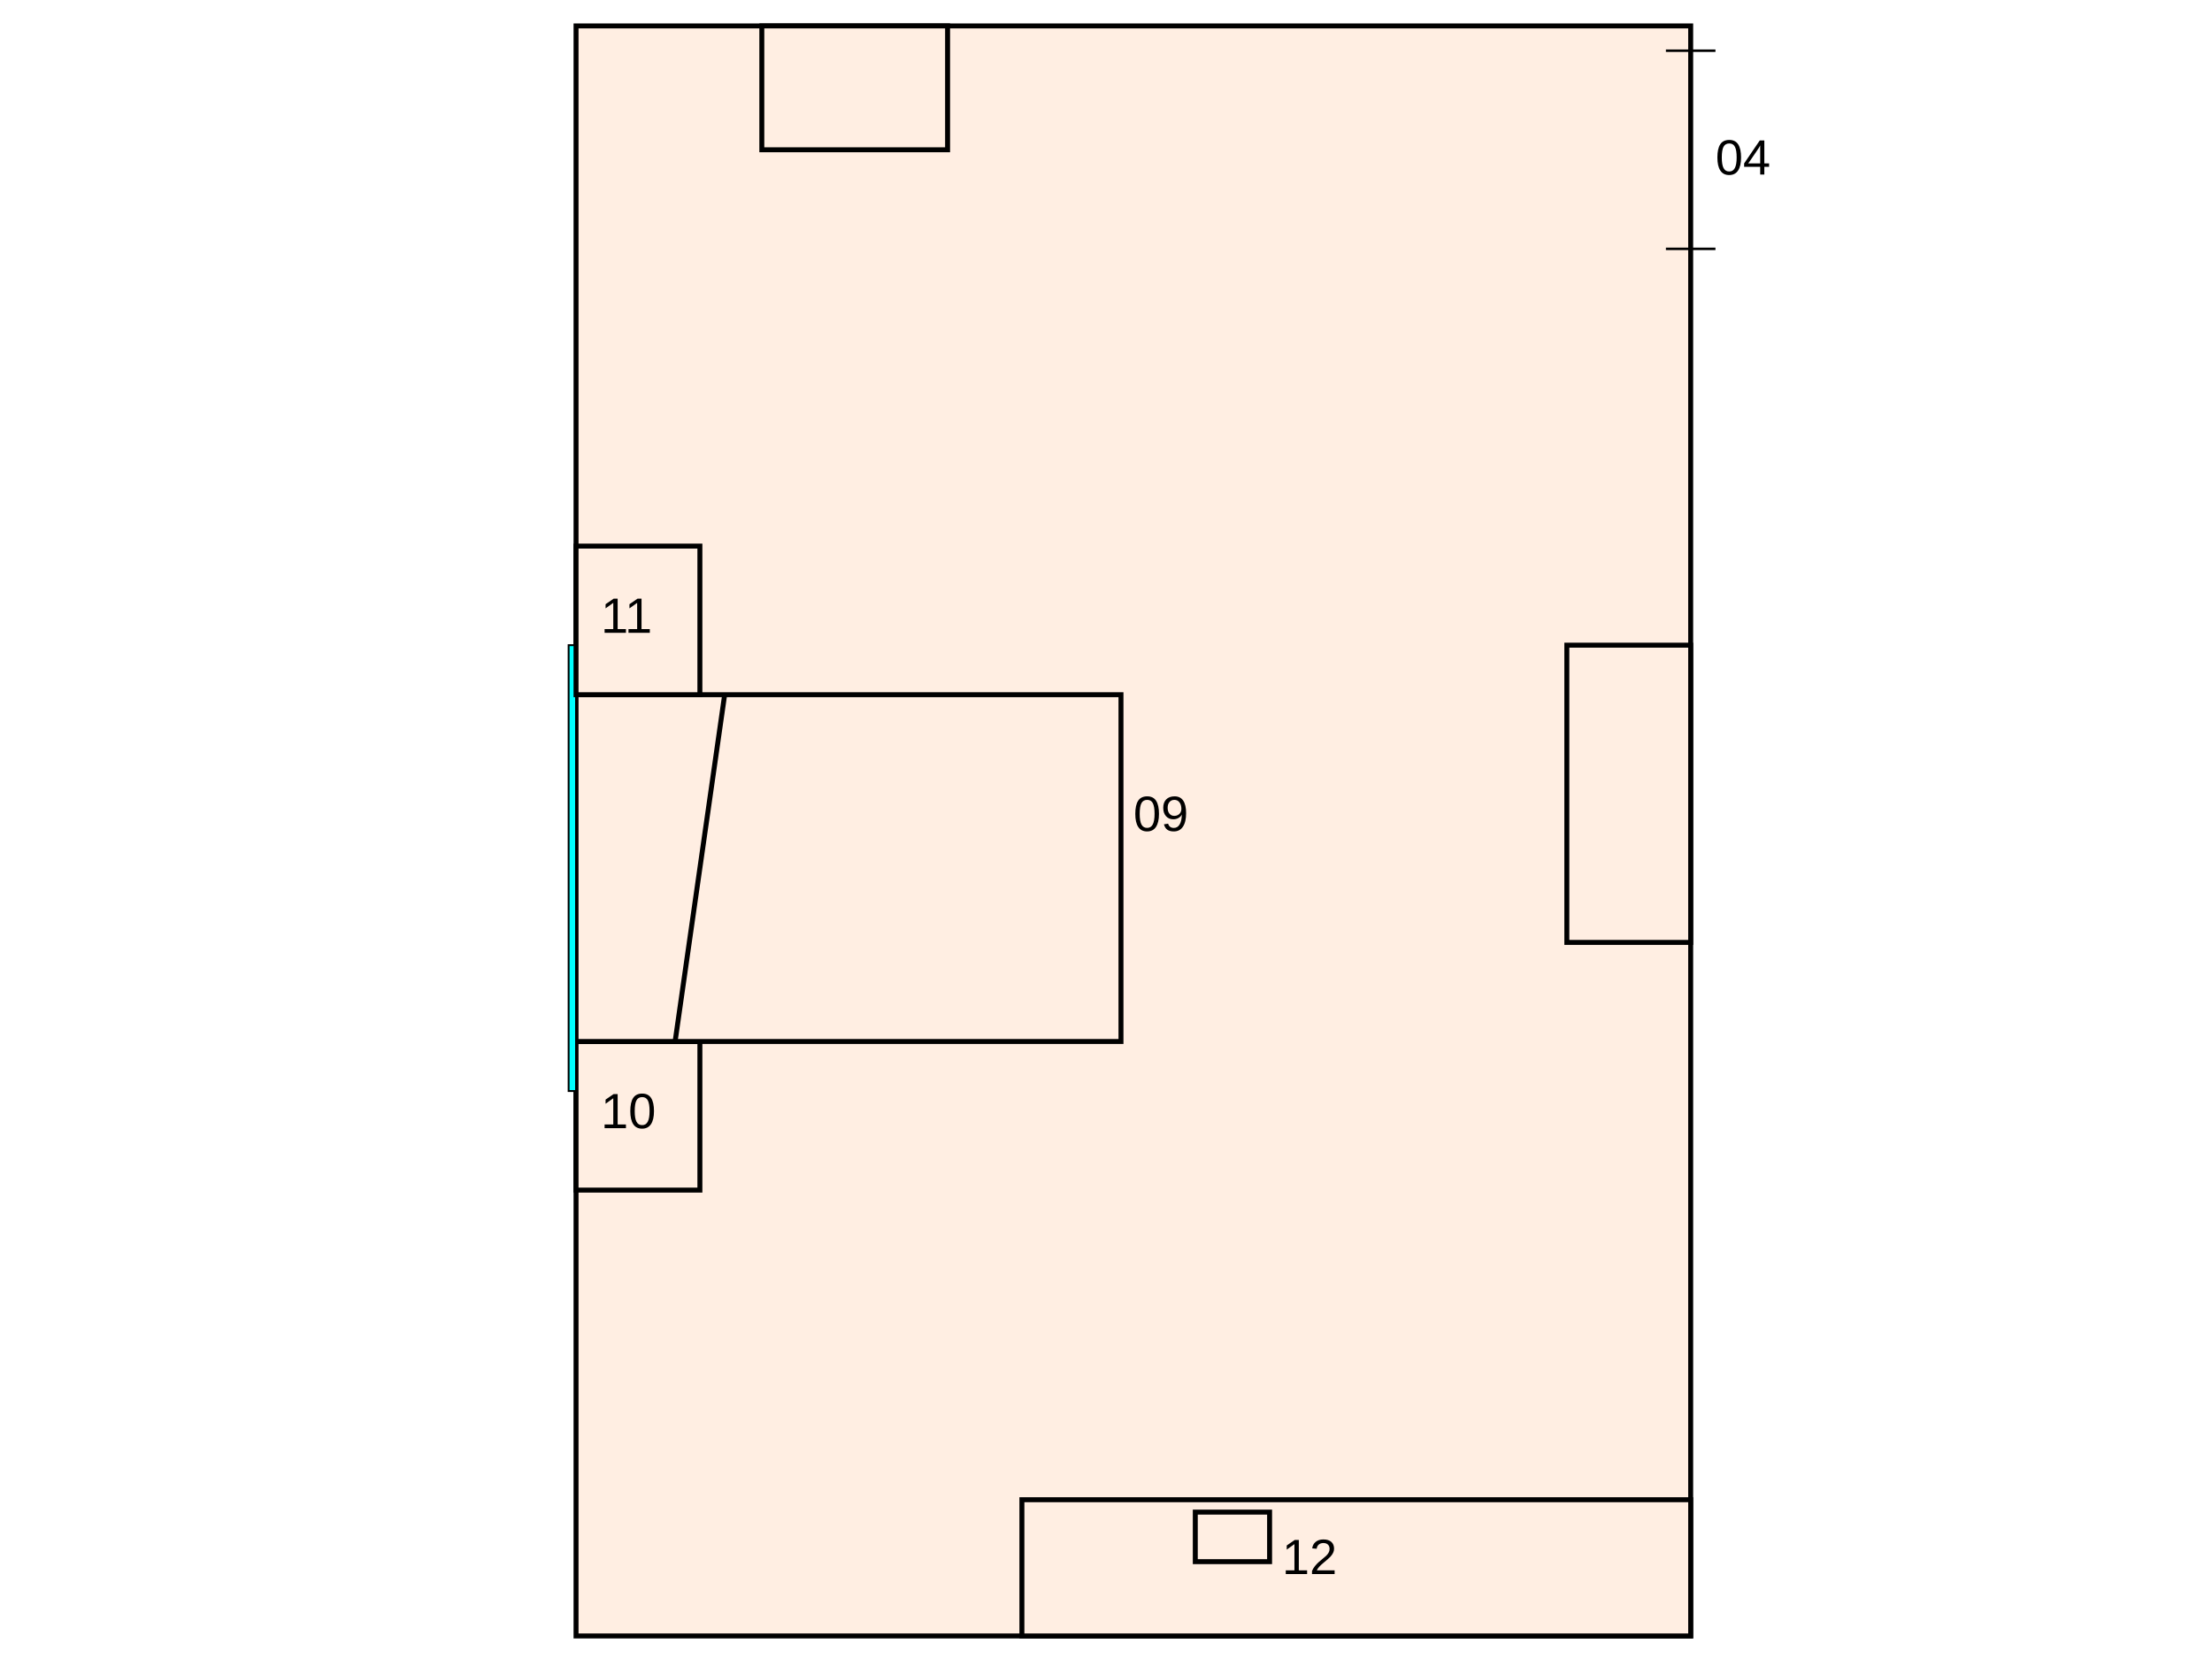
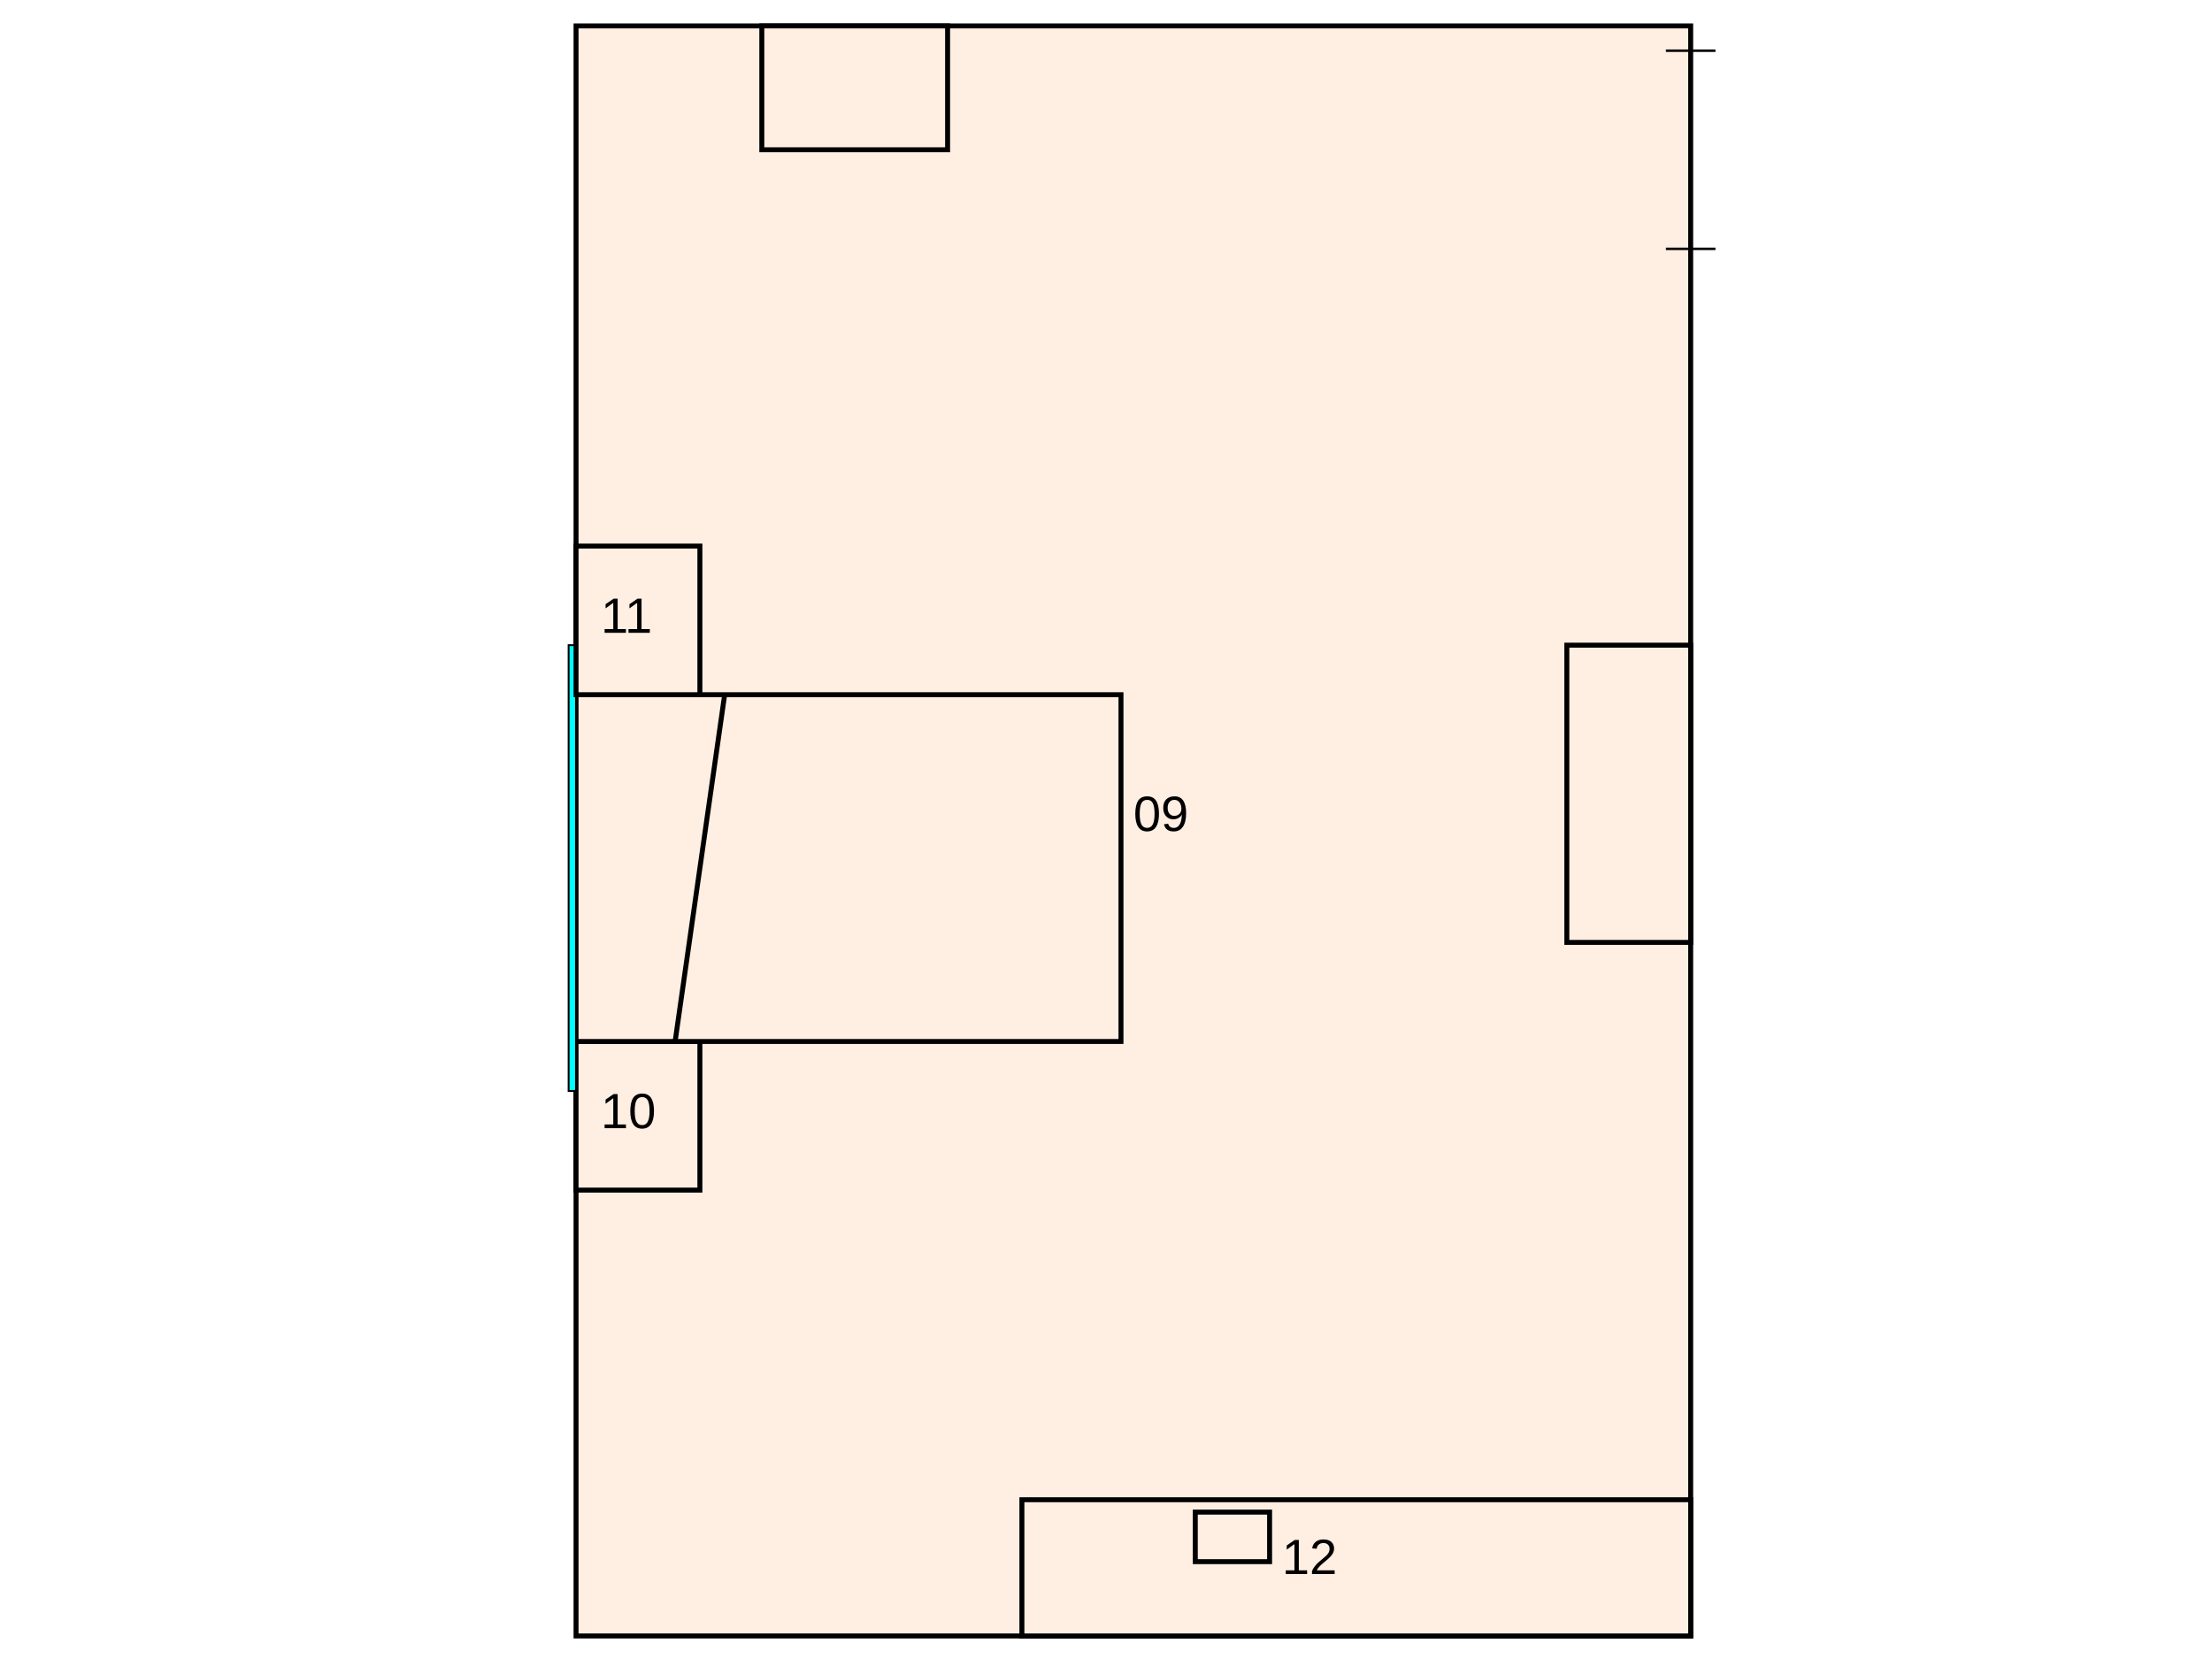
<svg xmlns="http://www.w3.org/2000/svg" width="100%" height="100%" viewBox="0 0 1920 1440">
  <g id="l_Background">
		
	</g>
  <g id="bedroom_0001" transform="matrix(2.15 0 0 2.15 500 -730)">
    <rect id="contour" x="0" y="350" height="650" width="450" stroke-width="2" stroke="black" fill="#FFEEE2" />
    <rect id="table1" x="75" y="350" height="50" width="75" stroke-width="2" stroke="black" fill="#FFEEE2" />
    <g id="bedroom_0001_dinningroom_door">
      <line id="door" x1="440" y1="360" x2="460" y2="360" stroke-width="1" stroke="black" />
      <line id="door" x1="440" y1="440" x2="460" y2="440" stroke-width="1" stroke="black" />
-       <text id="bedroom_Door" x="460" y="410" font-size="20" font-family="arial" fill="black">04</text>
    </g>
    <rect id="table2" x="400" y="600" height="120" width="50" stroke-width="2" stroke="black" fill="#FFEEE2" />
    <g id="bedroom_0001_table3">
      <rect id="table3" x="180" y="945" height="55" width="270" stroke-width="2" stroke="black" fill="#FFEEE2" />
      <g id="bedroom_0001_laptop">
        <rect id="laptop" x="250" y="950" height="20" width="30" stroke-width="2" stroke="black" fill="#FFEEE2" />
        <text id="laptop" x="285" y="975" font-size="20" font-family="arial" fill="black">12</text>
      </g>
    </g>
    <rect id="table4" x="0" y="760" height="60" width="50" stroke-width="2" stroke="black" fill="#FFEEE2" />
    <text id="light" x="10" y="795" font-size="20" font-family="arial" fill="black">10</text>
    <g id="bed">
      <rect id="bed" x="0" y="620" height="140" width="220" stroke-width="2" stroke="black" fill="#FFEEE2" />
      <line id="bed" x1="60" y1="620" x2="40" y2="760" stroke-width="2" stroke="black" />
    </g>
    <rect id="window" x="-3" y="600" height="180" width="3" fill="cyan" stroke-width="0.75" stroke="black" />
    <rect id="table5" x="0" y="560" height="60" width="50" stroke-width="2" stroke="black" fill="#FFEEE2" />
    <text id="light2" x="10" y="595" font-size="20" font-family="arial" fill="black">11</text>
    <text id="Main_light" x="225" y="675" font-size="20" font-family="arial" fill="black">09</text>
  </g>
</svg>
